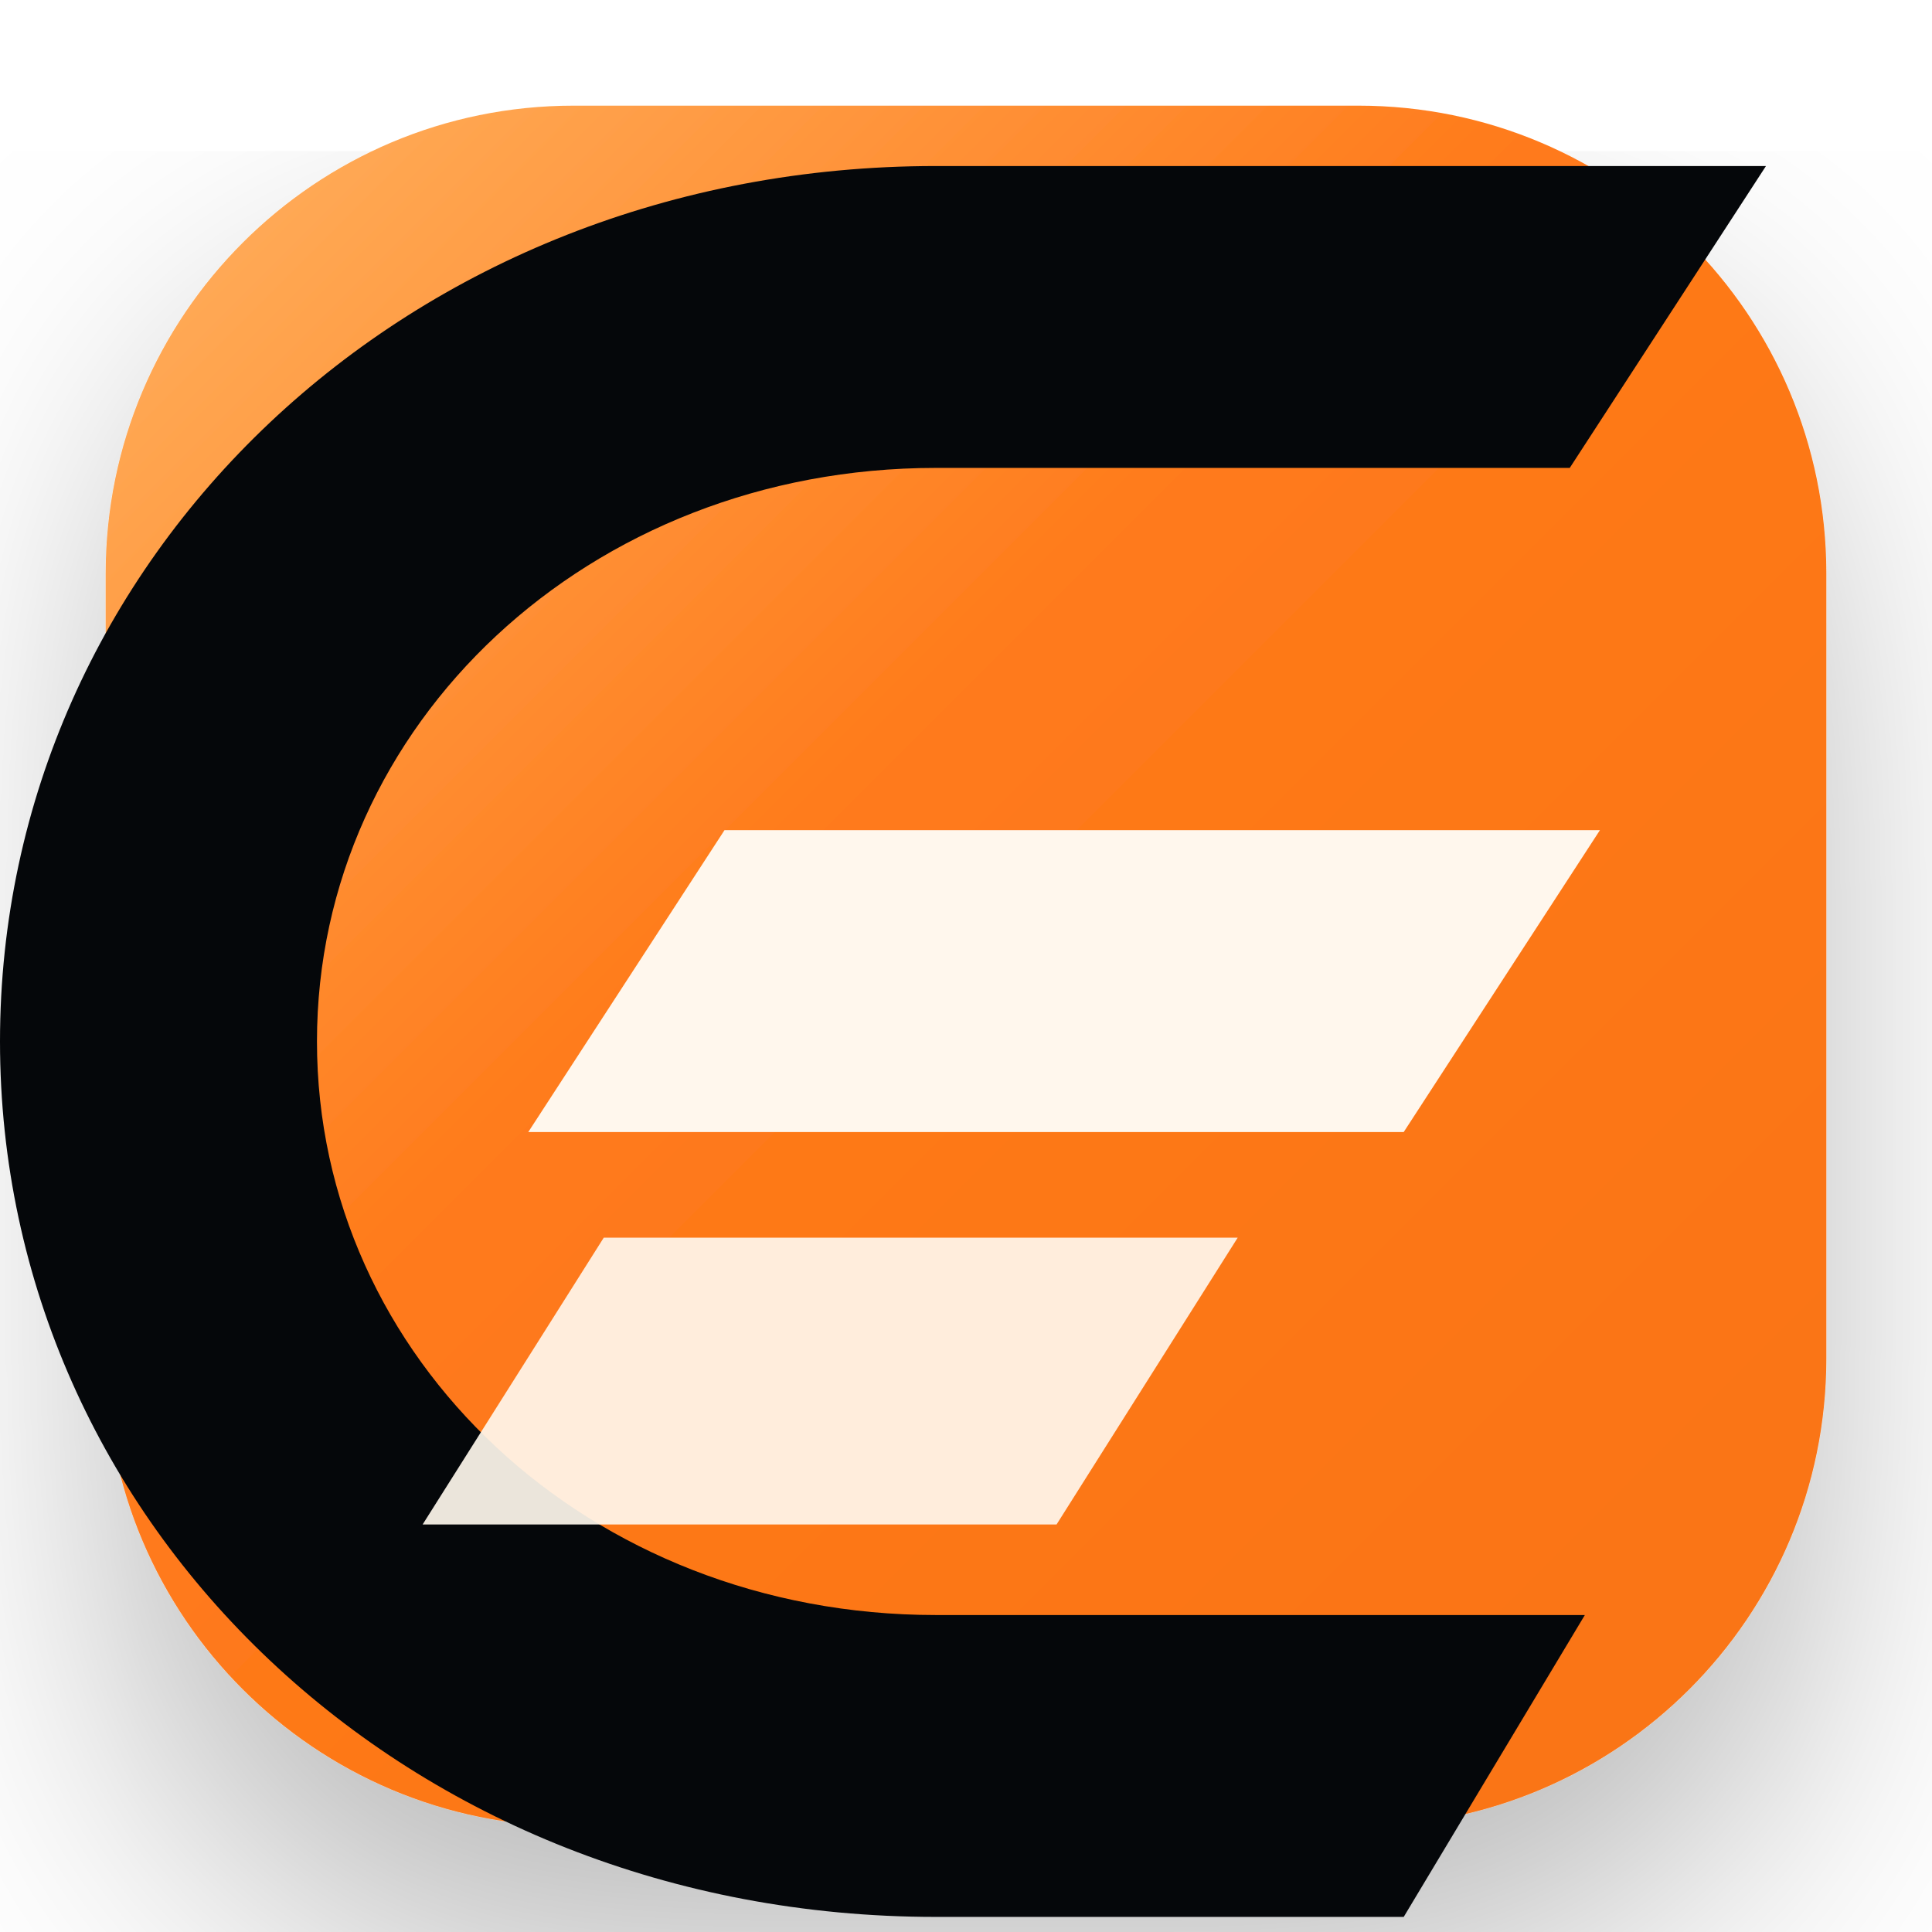
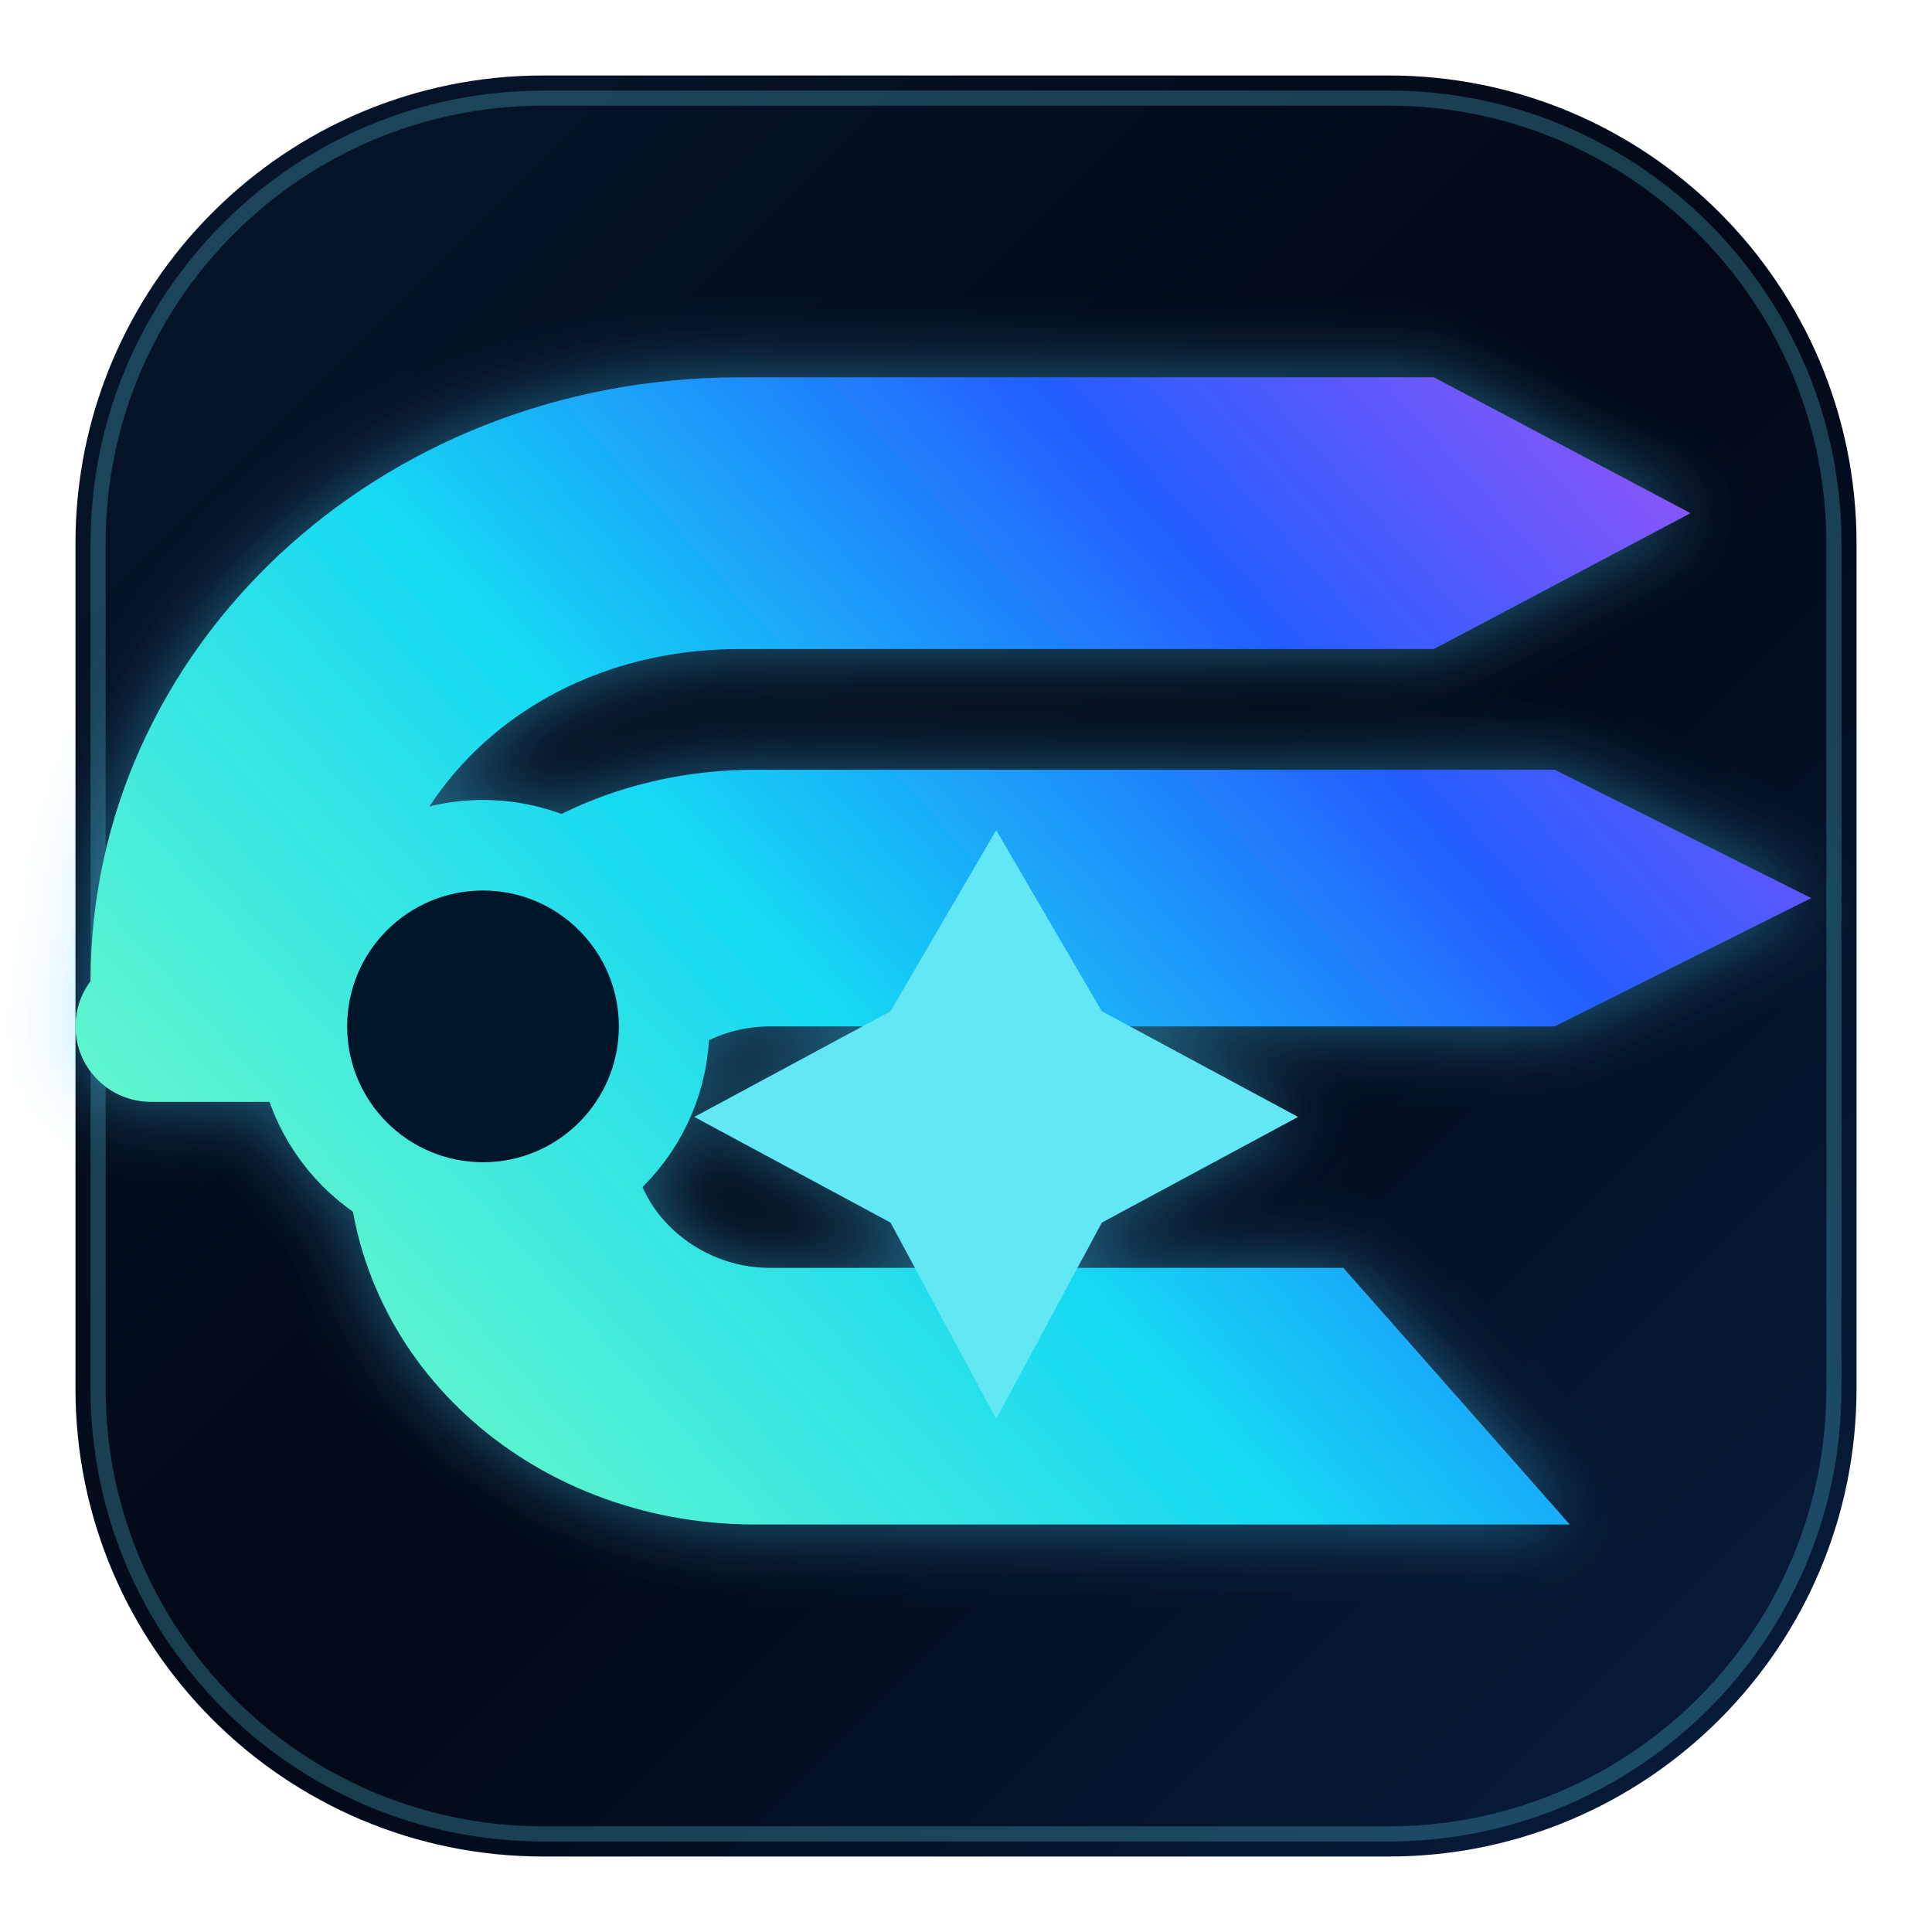
<svg xmlns="http://www.w3.org/2000/svg" viewBox="0 0 128 128" role="img" aria-label="Churvox">
  <defs>
-     <linearGradient id="orange" x1="9" y1="9" x2="119" y2="119" gradientUnits="userSpaceOnUse">
-       <stop stop-color="#ffb15f" />
-       <stop offset="0.42" stop-color="#ff7a1a" />
-       <stop offset="1" stop-color="#f97316" />
+     <linearGradient id="lane" x1="18" y1="104" x2="112" y2="20" gradientUnits="userSpaceOnUse">
+       <stop stop-color="#77FFC1" />
+       <stop offset="0.42" stop-color="#14D8F4" />
+       <stop offset="0.72" stop-color="#245CFF" />
+       <stop offset="1" stop-color="#A855F7" />
    </linearGradient>
-     <filter id="shadow" x="-25%" y="-25%" width="150%" height="160%">
-       <feDropShadow dx="0" dy="10" stdDeviation="10" flood-color="#000000" flood-opacity="0.28" />
+     <linearGradient id="bg" x1="8" y1="8" x2="120" y2="120" gradientUnits="userSpaceOnUse">
+       <stop stop-color="#06152C" />
+       <stop offset="0.52" stop-color="#020817" />
+       <stop offset="1" stop-color="#071D3D" />
+     </linearGradient>
+     <filter id="glow" x="-30%" y="-30%" width="160%" height="160%">
+       <feGaussianBlur stdDeviation="2.4" result="blur" />
+       <feColorMatrix in="blur" type="matrix" values="0 0 0 0 0.06 0 0 0 0 0.62 0 0 0 0 1 0 0 0 .46 0" />
+       <feBlend in="SourceGraphic" />
    </filter>
  </defs>
-   <rect x="7" y="7" width="114" height="114" rx="31" fill="url(#orange)" filter="url(#shadow)" />
-   <path d="M104 31H62c-23 0-41 17-41 38s18 38 41 38h43l-12 20H62C27 127 0 101 0 69S27 11 62 11h55l-13 20Z" fill="#05070a" />
-   <path d="M48 55h58L93 75H35l13-20Z" fill="#fff7ed" />
-   <path d="M40 82h42L70 101H28l12-19Z" fill="#fff7ed" opacity=".92" />
+   <rect x="5" y="5" width="118" height="118" rx="31" fill="url(#bg)" />
+   <rect x="6.5" y="6.5" width="115" height="115" rx="29.5" fill="none" stroke="#62E8F5" stroke-opacity=".24" />
+   <g filter="url(#glow)">
+     <path d="M95 25H49c-24 0-43 18-43 40h19c0-12 10-22 24-22h46l17-9-17-9Z" fill="url(#lane)" />
+     <path d="M103 51H50c-15 0-27 11-27 25s12 25 27 25h54L89 84H51c-5 0-9-4-9-8s4-8 9-8h52l17-8.5L103 51Z" fill="url(#lane)" />
+     <path d="M10 68h20" stroke="url(#lane)" stroke-width="10" stroke-linecap="round" />
+     <circle cx="32" cy="68" r="12" fill="#06152C" stroke="url(#lane)" stroke-width="6" />
+     <path d="M66 55 73 67l13 7-13 7-7 13-7-13-13-7 13-7 7-12Z" fill="#62E8F5" />
+   </g>
</svg>
